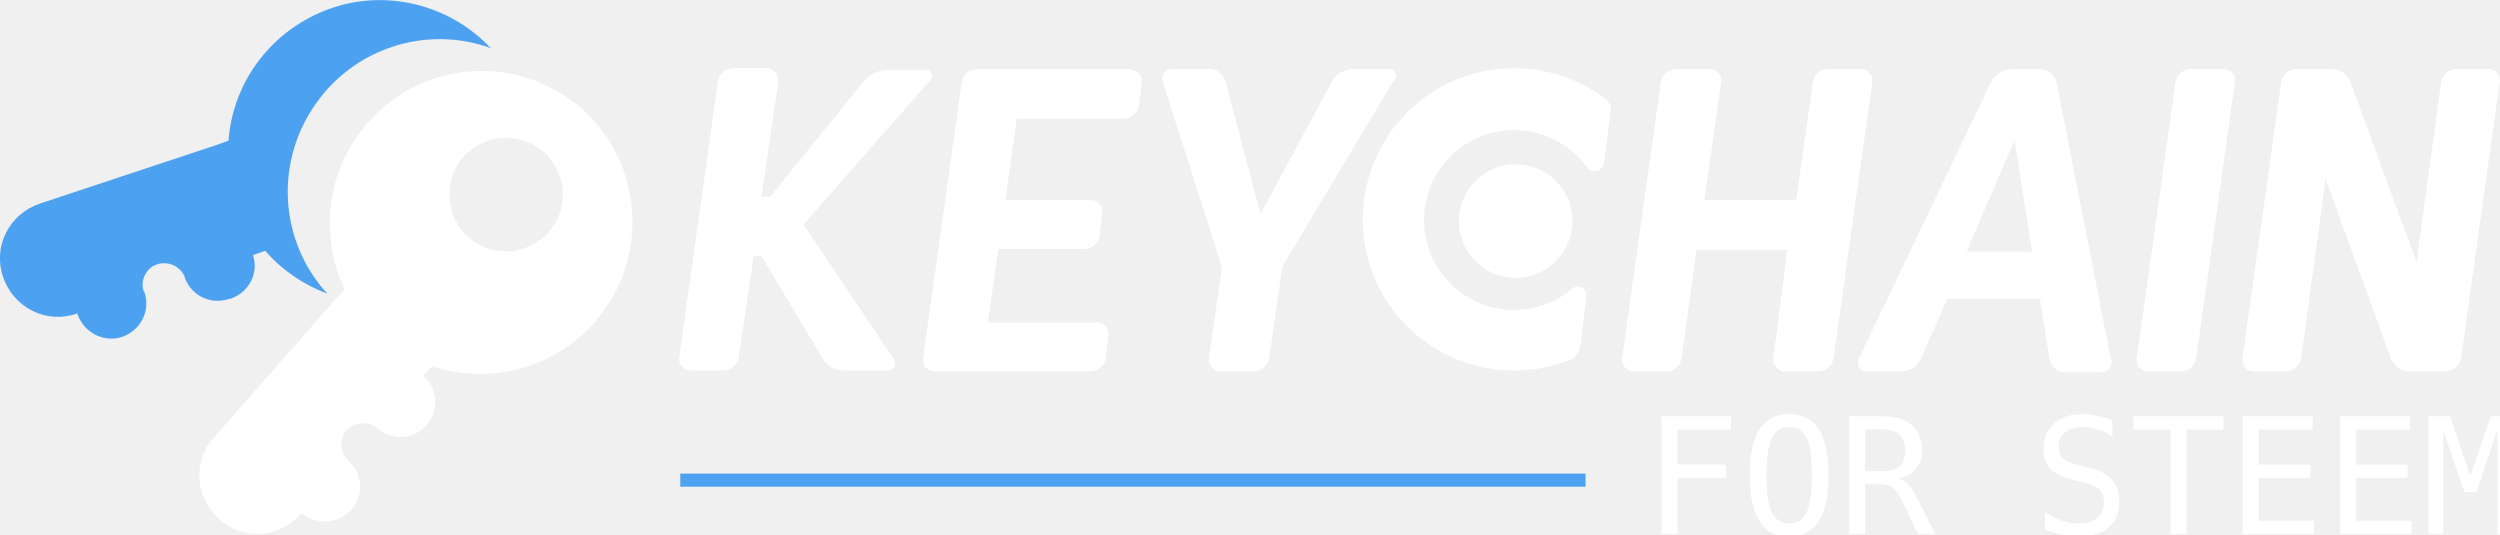
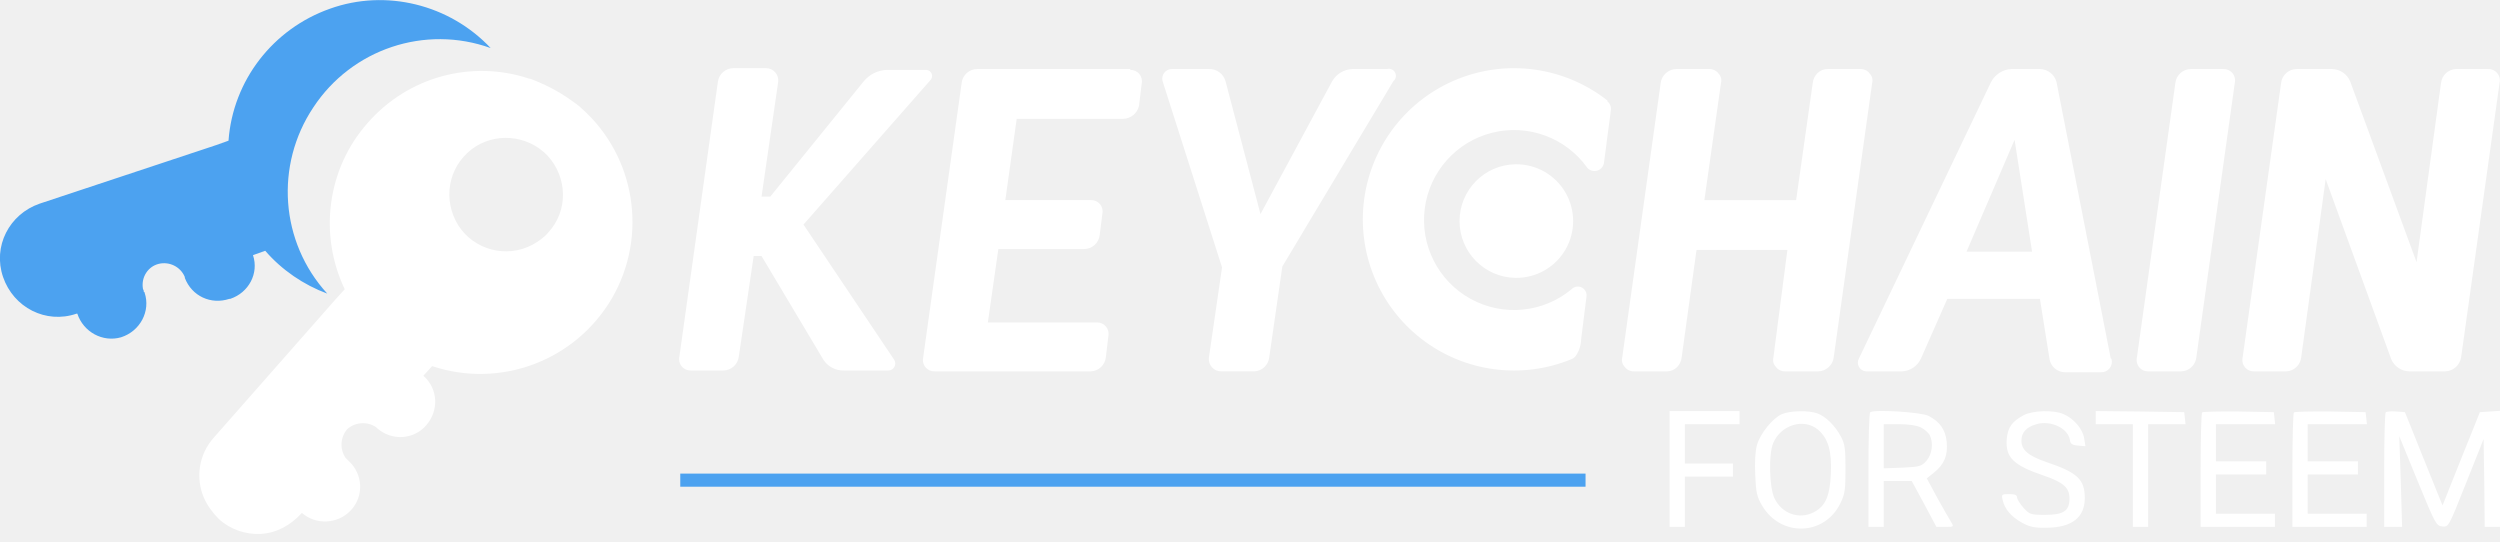
- <svg width="286" height="61.1" viewBox="0 0 286 61.122">
-   <path fill="#fff" d="M66.5 12.4c-.4-.4-.9-.7-1.3-1-1.4-1-3-1.8-4.6-2.4h-.1c-6.6-2.2-13.9-.2-18.5 5.1-4.6 5.2-5.6 12.7-2.6 19l-1 1.1-14 15.9c-1.7 1.9-2.1 4.6-1.1 6.9.4.9 1 1.7 1.7 2.4 1.3 1.2 3.1 1.8 4.8 1.7 1.8-.1 3.4-1 4.6-2.3l.1-.1c1.6 1.4 4.1 1.3 5.6-.3s1.4-4.1-.2-5.6l-.1-.1-.1-.1-.2-.2c-.7-1-.6-2.4.2-3.3.9-.8 2.3-.9 3.3-.2l.1.1c1.7 1.5 4.2 1.3 5.6-.3 1.5-1.7 1.4-4.2-.3-5.7l1-1.1c7.8 2.6 16.4-.6 20.6-7.8 4.1-7.1 2.7-16.2-3.5-21.7zm-3.8 14.2c-.5.6-1.1 1-1.8 1.4-3 1.6-6.7.6-8.5-2.2-1.8-2.9-1.2-6.6 1.5-8.7 2.6-2 6.4-1.7 8.7.7 2.3 2.5 2.4 6.3.1 8.8z" />
-   <path fill="#4ca2f0" d="M26.3 34.2c2.1-.7 3.3-2.9 2.6-5l1.4-.5c1.9 2.2 4.4 3.9 7.1 4.9-5.4-5.9-6-14.7-1.6-21.3 4.4-6.7 12.8-9.5 20.3-6.8-4.7-5-12-6.8-18.4-4.5-6.5 2.3-11.1 8.2-11.6 15.1l-1.4.5-20.2 6.7C1 24.5-.9 28.2.3 31.7c1.2 3.5 4.9 5.4 8.4 4.2h.1c.7 2.1 2.9 3.3 5 2.7 2.2-.7 3.4-3 2.7-5.1 0 0 0-.1-.1-.1v-.1c0-.1-.1-.2-.1-.3-.2-1.3.6-2.5 1.8-2.8 1.2-.3 2.5.3 3 1.5v.1c.8 2.1 3 3.1 5.1 2.4z" />
-   <path fill="#fff" d="M91.9 25.7l14.5-16.5A.7.7 0 00106 8h-4.6a3.6 3.6 0 00-2.6 1.3L88.1 22.5h-1L89 9.4a1.4 1.4 0 00-1.4-1.6h-3.7a1.8 1.8 0 00-1.8 1.6l-4.4 31.4a1.3 1.3 0 001.3 1.6h3.7a1.8 1.8 0 001.8-1.6l1.7-11.5h.9l7.1 11.9a2.7 2.7 0 002.3 1.2h5.1a.8.8 0 00.7-1.2zM129.3 7.9h-17.5a1.8 1.8 0 00-1.8 1.6l-4.4 31.4a1.3 1.3 0 001.3 1.6h17.9a1.8 1.8 0 001.7-1.6l.3-2.5a1.3 1.3 0 00-1.3-1.5H113l1.2-8.4h9.8a1.8 1.8 0 001.8-1.6l.3-2.4a1.3 1.3 0 00-1.3-1.6H115l1.3-9.3h12.2a1.9 1.9 0 001.8-1.5l.3-2.5a1.3 1.3 0 00-1.3-1.6zM158.7 7.9h-4a2.8 2.8 0 00-2.3 1.4l-8.2 15.2-4-15.2a1.9 1.9 0 00-1.9-1.4h-4.2a1.1 1.1 0 00-1.1 1.4l6.8 21.3-1.5 10.3a1.4 1.4 0 001.4 1.6h3.8a1.8 1.8 0 001.7-1.6l1.5-10.4 12.7-21.2a.8.8 0 00-.7-1.4zM209.8 40.9l4.4-31.4c.1-.4 0-.8-.3-1.1-.2-.3-.6-.5-1-.5h-3.8c-.9 0-1.6.7-1.7 1.6l-1.9 13.4H195l1.9-13.4c.1-.4 0-.8-.3-1.1-.2-.3-.6-.5-1-.5h-3.8c-.9 0-1.7.7-1.8 1.6l-4.4 31.4c-.1.4 0 .8.3 1.1.2.3.6.5 1 .5h3.8c.9 0 1.6-.7 1.7-1.6l1.7-12.3h10.4l-1.6 12.3c-.1.4 0 .8.3 1.1.2.3.6.5 1 .5h3.8c.9 0 1.7-.7 1.8-1.6zM241.5 41l-6.2-31.6a2 2 0 00-1.9-1.5h-3.3a2.8 2.8 0 00-2.3 1.5L212.7 41a1 1 0 00.8 1.5h4.1a2.5 2.5 0 002.2-1.5l3-6.8h10.6l1.1 6.9a1.8 1.8 0 001.8 1.5h4.1a1.2 1.2 0 001.2-1.5zM225 28.8l5.5-12.8 2 12.8zM254.5 7.9h-3.8a1.8 1.8 0 00-1.8 1.6l-4.4 31.4a1.3 1.3 0 001.3 1.6h3.8a1.8 1.8 0 001.7-1.6l4.4-31.4a1.3 1.3 0 00-1.3-1.6zM284.7 7.9H281a1.8 1.8 0 00-1.7 1.6L276.5 30l-7.6-20.7a2.3 2.3 0 00-2.1-1.4h-4a1.8 1.8 0 00-1.8 1.6l-4.4 31.4a1.3 1.3 0 001.3 1.6h3.7a1.8 1.8 0 001.7-1.6l2.8-20.4 7.5 20.6a2.3 2.3 0 002.1 1.4h4.1a1.9 1.9 0 001.8-1.6L286 9.5a1.3 1.3 0 00-1.3-1.6zM183.9 11.5a17.3 17.3 0 10-4.1 29.6 1.1 1.1 0 00.5-.4 3.5 3.5 0 00.6-1.9l.6-4.8a1 1 0 00-1.7-.9 10.3 10.3 0 111.8-13.9 1.1 1.1 0 001.9-.5l.8-6.1a1.1 1.1 0 00-.4-1z" />
-   <circle fill="#fff" cx="6.5" cy="6.5" r="6.5" transform="translate(166.9 18.8)" />
-   <path fill="#4ca2f0" class="b" d="M77.8 54.2h103.6v1.5H77.8z" />
-   <text fill="#fff" textLength="94.8" font-size="18.5" font-family="monospace" x="188" y="100%">FOR STEEM</text>
+ <svg width="286" height="62" viewBox="0 0 286 62">
+   <path d="M66.528 12.396c-.4-.4-.9-.7-1.3-1-1.4-1-2.999-1.8-4.598-2.4h-.1c-6.598-2.198-13.895-.2-18.494 5.099-4.598 5.198-5.598 12.695-2.599 18.993l-1 1.1-13.994 15.894a6.472 6.472 0 00-1.1 6.898c.4.9 1 1.699 1.7 2.399 1.299 1.2 3.098 1.799 4.798 1.699 1.8-.1 3.398-1 4.598-2.3l.1-.1c1.6 1.4 4.099 1.3 5.598-.299 1.5-1.6 1.4-4.098-.2-5.598l-.1-.1-.1-.1-.2-.2c-.7-1-.6-2.399.2-3.299.9-.8 2.3-.9 3.299-.2l.1.1c1.7 1.5 4.198 1.3 5.598-.3 1.5-1.699 1.4-4.198-.3-5.698l1-1.1c7.797 2.6 16.394-.599 20.592-7.796 4.099-7.098 2.7-16.194-3.498-21.693zm-3.8 14.194c-.499.6-1.099 1-1.798 1.4-3 1.6-6.698.6-8.497-2.2-1.8-2.898-1.2-6.597 1.5-8.696 2.598-2 6.397-1.7 8.696.7 2.3 2.499 2.4 6.297.1 8.796z" fill="#fff" />
+   <path d="M26.342 34.188c2.1-.7 3.299-2.9 2.6-4.999l1.399-.5c1.899 2.2 4.398 3.9 7.097 4.899-5.398-5.898-5.998-14.695-1.6-21.292 4.399-6.698 12.796-9.497 20.293-6.798C51.433.5 44.136-1.3 37.738 1 31.24 3.299 26.642 9.197 26.142 16.094l-1.4.5L4.55 23.292C1.05 24.492-.848 28.19.35 31.689c1.2 3.498 4.899 5.398 8.397 4.198h.1c.7 2.1 2.9 3.299 4.998 2.7 2.2-.7 3.4-3 2.7-5.1 0 0 0-.099-.1-.099v-.1c0-.1-.1-.2-.1-.3-.2-1.3.6-2.499 1.799-2.799 1.2-.3 2.5.3 2.999 1.5v.1c.8 2.099 2.999 3.098 5.098 2.399h.1z" fill="#4CA2F0" />
+   <path d="M91.918 25.69l14.495-16.493a.698.698 0 00-.4-1.2h-4.598a3.598 3.598 0 00-2.6 1.3L88.12 22.492h-1l1.9-13.095a1.4 1.4 0 00-1.4-1.6H83.92a1.8 1.8 0 00-1.8 1.6l-4.397 31.388a1.3 1.3 0 001.299 1.6h3.699a1.799 1.799 0 001.799-1.6l1.7-11.495h.9l7.097 11.895a2.7 2.7 0 002.299 1.2h5.098a.796.796 0 00.698-.397.807.807 0 00.002-.803L91.918 25.691zm37.387-17.793h-17.494a1.798 1.798 0 00-1.799 1.6l-4.399 31.388a1.305 1.305 0 00.722 1.482 1.3 1.3 0 00.578.118h17.894a1.8 1.8 0 001.699-1.6l.3-2.499a1.303 1.303 0 00-.751-1.385 1.306 1.306 0 00-.549-.114h-12.495l1.199-8.397h9.797a1.798 1.798 0 001.799-1.6l.3-2.399a1.305 1.305 0 00-.256-1.12 1.294 1.294 0 00-1.043-.48h-9.797l1.3-9.296h12.195a1.902 1.902 0 001.8-1.5l.299-2.498a1.305 1.305 0 00-.255-1.12 1.303 1.303 0 00-1.044-.48v-.1zm29.389 0h-3.998a2.8 2.8 0 00-2.299 1.4L144.2 24.49l-3.999-15.194a1.896 1.896 0 00-1.899-1.4h-4.199a1.097 1.097 0 00-.906.42 1.098 1.098 0 00-.193.98l6.797 21.292-1.499 10.296a1.402 1.402 0 001.399 1.6h3.799a1.798 1.798 0 001.699-1.6l1.5-10.396 12.695-21.192a.803.803 0 00-.167-1.354.802.802 0 00-.533-.046zm51.082 32.988l4.398-31.388c.1-.4 0-.8-.3-1.1-.199-.3-.599-.5-.999-.5h-3.799c-.899 0-1.599.7-1.699 1.6l-1.9 13.395h-10.496l1.9-13.395c.1-.4 0-.8-.3-1.1-.2-.3-.6-.5-1-.5h-3.799c-.899 0-1.699.7-1.799 1.6l-4.398 31.388c-.1.4 0 .8.3 1.1.199.3.599.5.999.5h3.799c.899 0 1.599-.7 1.699-1.6l1.7-12.295h10.396l-1.6 12.295c-.1.4 0 .8.3 1.1.2.3.6.5 1 .5h3.799c.899 0 1.699-.7 1.799-1.6zm31.689.1l-6.198-31.588a1.998 1.998 0 00-1.9-1.5h-3.298a2.795 2.795 0 00-2.3 1.5l-15.094 31.588a.993.993 0 00-.018.973 1.001 1.001 0 00.818.527h4.098a2.498 2.498 0 002.199-1.5l2.999-6.797h10.596l1.1 6.897a1.801 1.801 0 001.799 1.5h4.099a1.204 1.204 0 00.975-.45 1.204 1.204 0 00.225-1.05l-.1-.1zM224.97 28.79l5.498-12.796 2 12.796h-7.498zm29.49-20.893h-3.799a1.798 1.798 0 00-1.799 1.6l-4.399 31.388a1.305 1.305 0 00.722 1.482 1.3 1.3 0 00.578.118h3.799a1.8 1.8 0 001.699-1.6l4.398-31.388a1.305 1.305 0 00-.255-1.12 1.303 1.303 0 00-1.044-.48h.1zm30.189 0h-3.699a1.8 1.8 0 00-1.699 1.6l-2.799 20.492-7.597-20.692a2.304 2.304 0 00-2.1-1.4h-3.998a1.801 1.801 0 00-1.799 1.6l-4.399 31.388a1.29 1.29 0 00-.002.59 1.29 1.29 0 00.724.892 1.3 1.3 0 00.578.118h3.698a1.798 1.798 0 001.7-1.6l2.799-20.392 7.497 20.592a2.297 2.297 0 002.099 1.4h4.099a1.899 1.899 0 001.799-1.6l4.399-31.388a1.305 1.305 0 00-.722-1.482 1.3 1.3 0 00-.578-.118zm-100.764 3.599a17.289 17.289 0 00-17.156-2.438 17.289 17.289 0 00-10.658 13.664 17.285 17.285 0 006.542 16.046 17.297 17.297 0 0017.174 2.317c.202-.08.376-.22.5-.4a3.498 3.498 0 00.599-1.899l.6-4.798a1.001 1.001 0 00-1.137-1.195.999.999 0 00-.562.295 10.296 10.296 0 111.799-13.895 1.104 1.104 0 001.104.335 1.101 1.101 0 00.795-.835l.8-6.098a1.096 1.096 0 00-.4-1v-.1z" fill="#fff" />
+   <path d="M173.389 31.788a6.498 6.498 0 100-12.995 6.498 6.498 0 000 12.995z" fill="#fff" />
+   <path d="M77.823 54.18h103.563v1.5H77.823v-1.5z" fill="#4CA2F0" />
+   <path d="M191 53.65v6.625h1.75v-5.75h5.5v-1.5h-5.5v-4.5H199v-1.5h-8v6.625zM203.85 47.375c-1.075.475-2.475 2.225-2.85 3.525-.2.675-.275 2.025-.2 3.45.075 1.975.2 2.5.775 3.475 2.125 3.625 7.125 3.5 8.95-.225.525-1.05.6-1.55.6-3.95 0-2.35-.075-2.9-.55-3.75-.65-1.2-1.7-2.25-2.65-2.6-.975-.375-3.125-.325-4.075.075zm4.125 1.775c1.175 1 1.6 2.475 1.475 5.075-.125 2.575-.625 3.675-1.95 4.375-1.7.875-3.7.15-4.525-1.65-.575-1.3-.65-5-.125-6.25.875-2.1 3.5-2.9 5.125-1.55zM213.95 47.175c-.125.1-.2 3.1-.2 6.65v6.45h1.75v-5.25h3.2l1.425 2.625 1.4 2.625h1.025c.975 0 1 0 .65-.575-.2-.3-.9-1.55-1.575-2.75l-1.2-2.225.875-.7c1.15-.95 1.55-1.95 1.4-3.5-.15-1.375-.75-2.25-2.075-2.95-.8-.425-6.35-.775-6.675-.4zm5.8 1.725c.4.2.85.6 1 .85.45.875.3 2.2-.35 2.95-.575.65-.775.7-2.75.8l-2.15.075v-5.05h1.75c1.1 0 2.05.15 2.5.375zM231.5 47.5c-1.325.725-1.8 1.375-1.925 2.7-.175 2.125.725 3.025 4.275 4.225 2.2.75 2.9 1.375 2.9 2.6 0 1.425-.675 1.875-2.8 1.875-1.65 0-1.775-.05-2.475-.825-.4-.45-.725-.975-.725-1.175 0-.275-.275-.375-.9-.375-.85 0-.9.025-.75.675.25 1.05.95 1.875 2.175 2.575.9.5 1.425.625 2.85.6 2.9-.025 4.375-1.175 4.375-3.4 0-2.125-.85-2.925-4.35-4.1-2.125-.725-2.9-1.4-2.9-2.475 0-.925.575-1.55 1.725-1.875 1.65-.475 3.625.475 3.825 1.825.05.425.275.575.925.625l.85.075-.15-.925c-.175-1.075-1.2-2.25-2.35-2.75-1.15-.5-3.525-.425-4.575.125zM239.75 47.775v.75H244v11.75h1.75v-11.75h4.275l-.075-.7-.075-.675-5.05-.075-5.075-.05v.75zM251.925 47.175c-.1.1-.175 3.1-.175 6.65v6.45h8.5v-1.5h-6.75v-4.5h5.75v-1.5h-5.75v-4.25h6.775l-.075-.7-.075-.675-4.025-.075c-2.2-.025-4.075.025-4.175.1zM262.425 47.175c-.1.1-.175 3.1-.175 6.65v6.45h8.5v-1.5H264v-4.5h5.75v-1.5H264v-4.25h6.775l-.075-.7-.075-.675-4.025-.075c-2.2-.025-4.075.025-4.175.1zM272.925 47.175c-.1.1-.175 3.1-.175 6.65v6.45h2.05l-.15-5.2-.175-5.175 2.1 5.125c2.025 4.925 2.125 5.125 2.825 5.2.725.075.725.05 2.725-4.975l2-5.025.075 5.025.05 5.025H286V47l-1.15.075-1.15.075-2.15 5.35-2.125 5.325-2.15-5.325-2.15-5.35-1-.075c-.575-.05-1.1 0-1.2.1z" fill="#fff" />
</svg>
